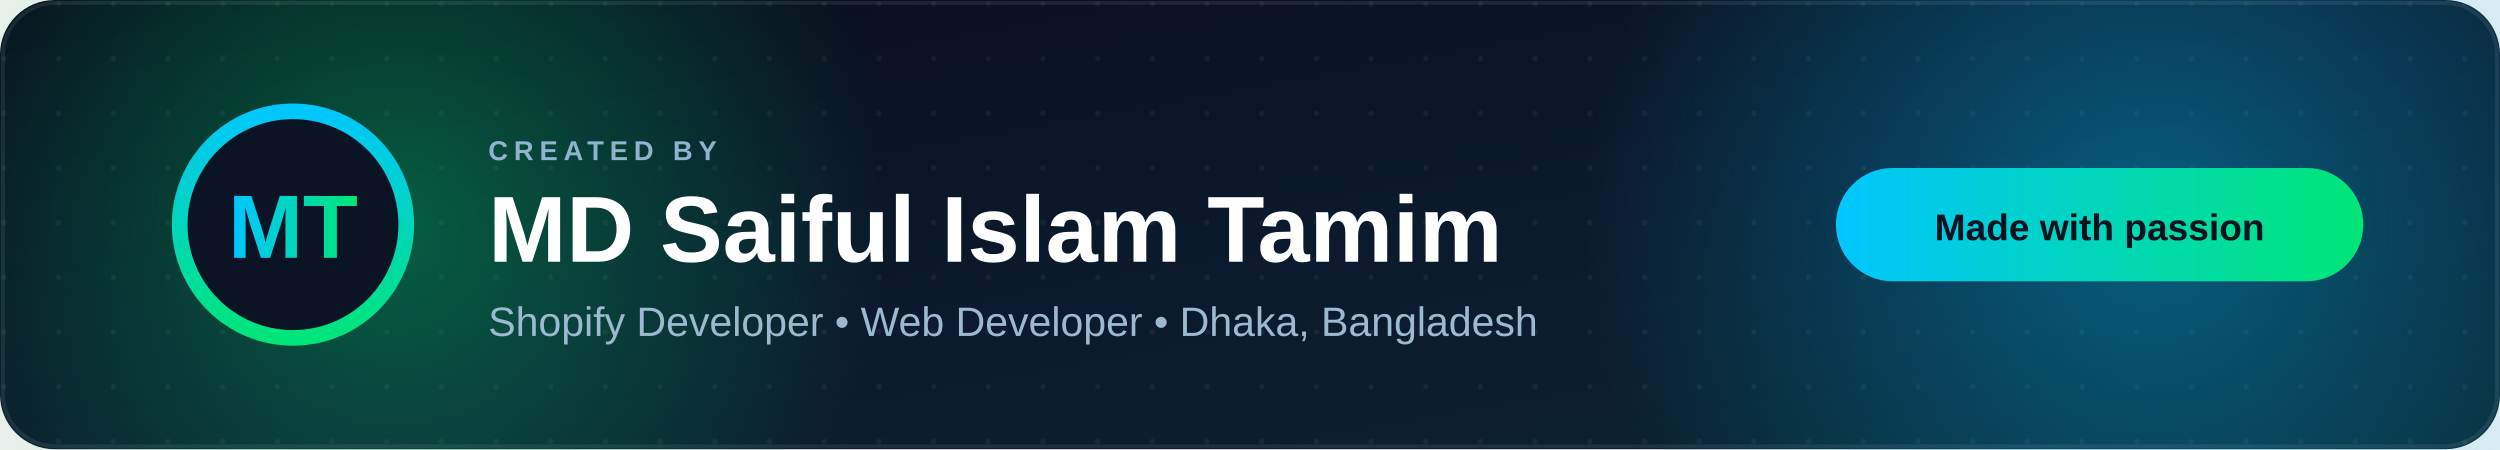
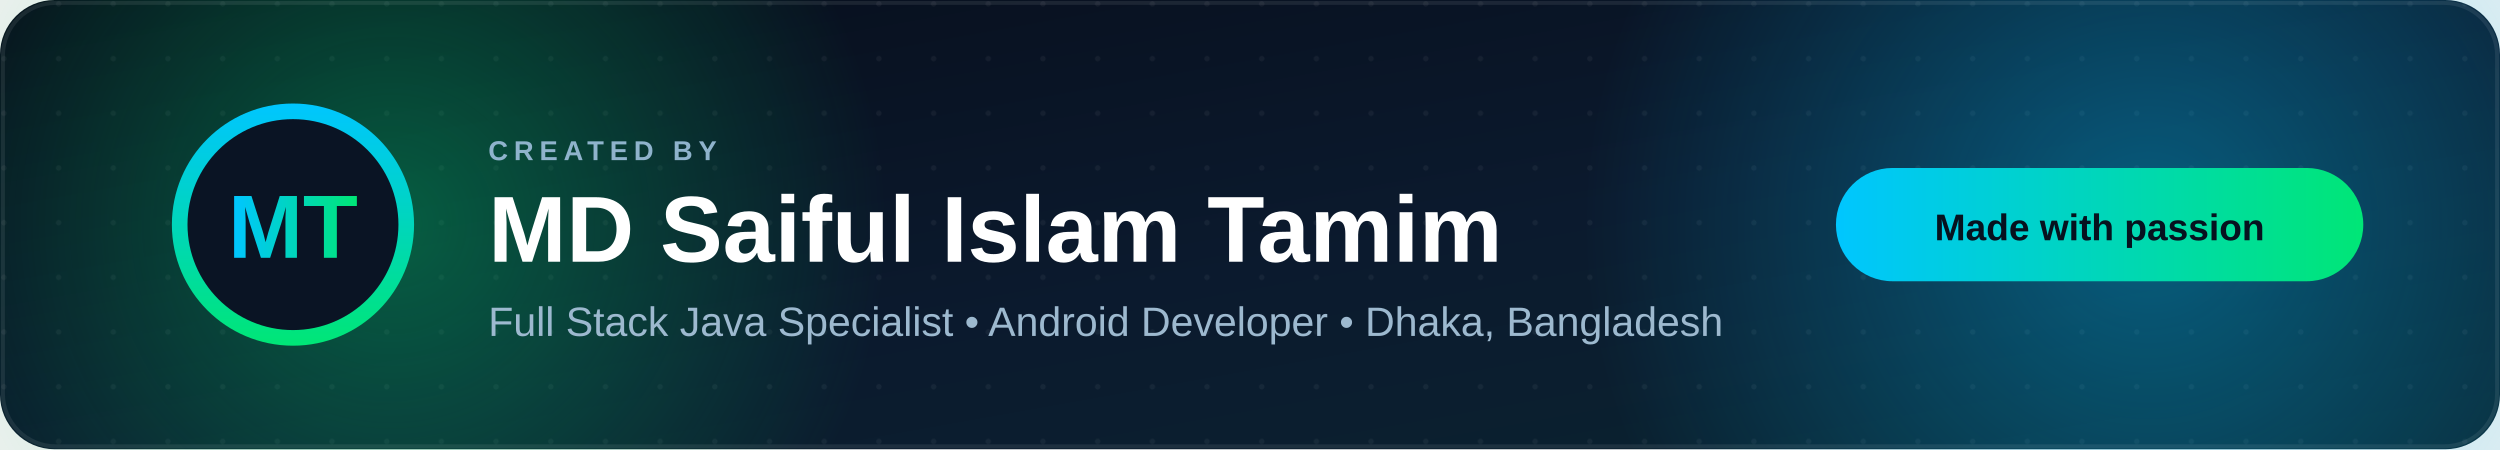
<svg xmlns="http://www.w3.org/2000/svg" width="1280" height="230" viewBox="0 0 1280 230" font-family="'Segoe UI','Helvetica Neue',Arial,sans-serif">
  <defs>
    <linearGradient id="bg" x1="0" y1="0" x2="1" y2="1">
      <stop offset="0" stop-color="#070d1a" />
      <stop offset="0.55" stop-color="#0b1a2e" />
      <stop offset="1" stop-color="#0a2430" />
    </linearGradient>
    <linearGradient id="acc" x1="0" y1="0" x2="1" y2="0">
      <stop offset="0" stop-color="#00c6ff" />
      <stop offset="1" stop-color="#00e676" />
    </linearGradient>
    <linearGradient id="accv" x1="0" y1="0" x2="0" y2="1">
      <stop offset="0" stop-color="#00c6ff" />
      <stop offset="1" stop-color="#00e676" />
    </linearGradient>
    <filter id="blur" x="-50%" y="-50%" width="200%" height="200%">
      <feGaussianBlur stdDeviation="60" />
    </filter>
    <filter id="soft" x="-20%" y="-20%" width="140%" height="140%">
      <feDropShadow dx="0" dy="8" stdDeviation="10" flood-color="#000" flood-opacity="0.45" />
    </filter>
    <pattern id="dots" width="28" height="28" patternUnits="userSpaceOnUse">
      <circle cx="2" cy="2" r="1.4" fill="#ffffff" fill-opacity="0.05" />
    </pattern>
    <style>
    .flow{stroke-dasharray:8 8;animation:flow 1.2s linear infinite}
    @keyframes flow{to{stroke-dashoffset:-16}}
    .pulse{animation:pulse 1.4s ease-in-out infinite}
    @keyframes pulse{0%,100%{opacity:1}50%{opacity:.25}}
    .wave{animation:wave 1.8s ease-in-out infinite}
    @keyframes wave{0%,100%{opacity:.25}50%{opacity:1}}
  </style>
  </defs>
  <rect width="1280" height="230" rx="28" fill="url(#bg)" />
  <rect width="1280" height="230" rx="28" fill="url(#dots)" />
  <radialGradient id="g00e676200115">
    <stop offset="0" stop-color="#00e676" stop-opacity="0.35" />
    <stop offset="1" stop-color="#00e676" stop-opacity="0" />
  </radialGradient>
  <circle cx="200" cy="115" r="255" fill="url(#g00e676200115)" />
  <radialGradient id="g00c6ff1100115">
    <stop offset="0" stop-color="#00c6ff" stop-opacity="0.38" />
    <stop offset="1" stop-color="#00c6ff" stop-opacity="0" />
  </radialGradient>
  <circle cx="1100" cy="115" r="289" fill="url(#g00c6ff1100115)" />
  <rect x="1.5" y="1.5" width="1277" height="227" rx="27" fill="none" stroke="#ffffff" stroke-opacity="0.08" stroke-width="2" />
  <circle cx="150" cy="115" r="62" fill="url(#accv)" />
  <circle cx="150" cy="115" r="54" fill="#0a1424" />
  <text x="150" y="132" font-size="46" font-weight="800" fill="url(#acc)" text-anchor="middle">MT</text>
  <text x="250" y="82" font-size="14" font-weight="700" fill="#8fb3cc" text-anchor="start" letter-spacing="3">CREATED BY</text>
  <text x="250" y="134" font-size="48" font-weight="800" fill="#ffffff" text-anchor="start">MD Saiful Islam Tamim</text>
-   <text x="250" y="172" font-size="21" font-weight="500" fill="#9db9cf" text-anchor="start">Shopify Developer  •  Web Developer  •  Dhaka, Bangladesh</text>
+   <text x="250" y="172" font-size="21" font-weight="500" fill="#9db9cf" text-anchor="start"> Full Stack Java Specialist  •  Android Developer  •  Dhaka, Bangladesh</text>
  <rect x="940" y="86" width="270" height="58" rx="29" fill="url(#acc)" />
  <text x="1075" y="123" font-size="19" font-weight="800" fill="#06121f" text-anchor="middle">Made with passion</text>
</svg>
